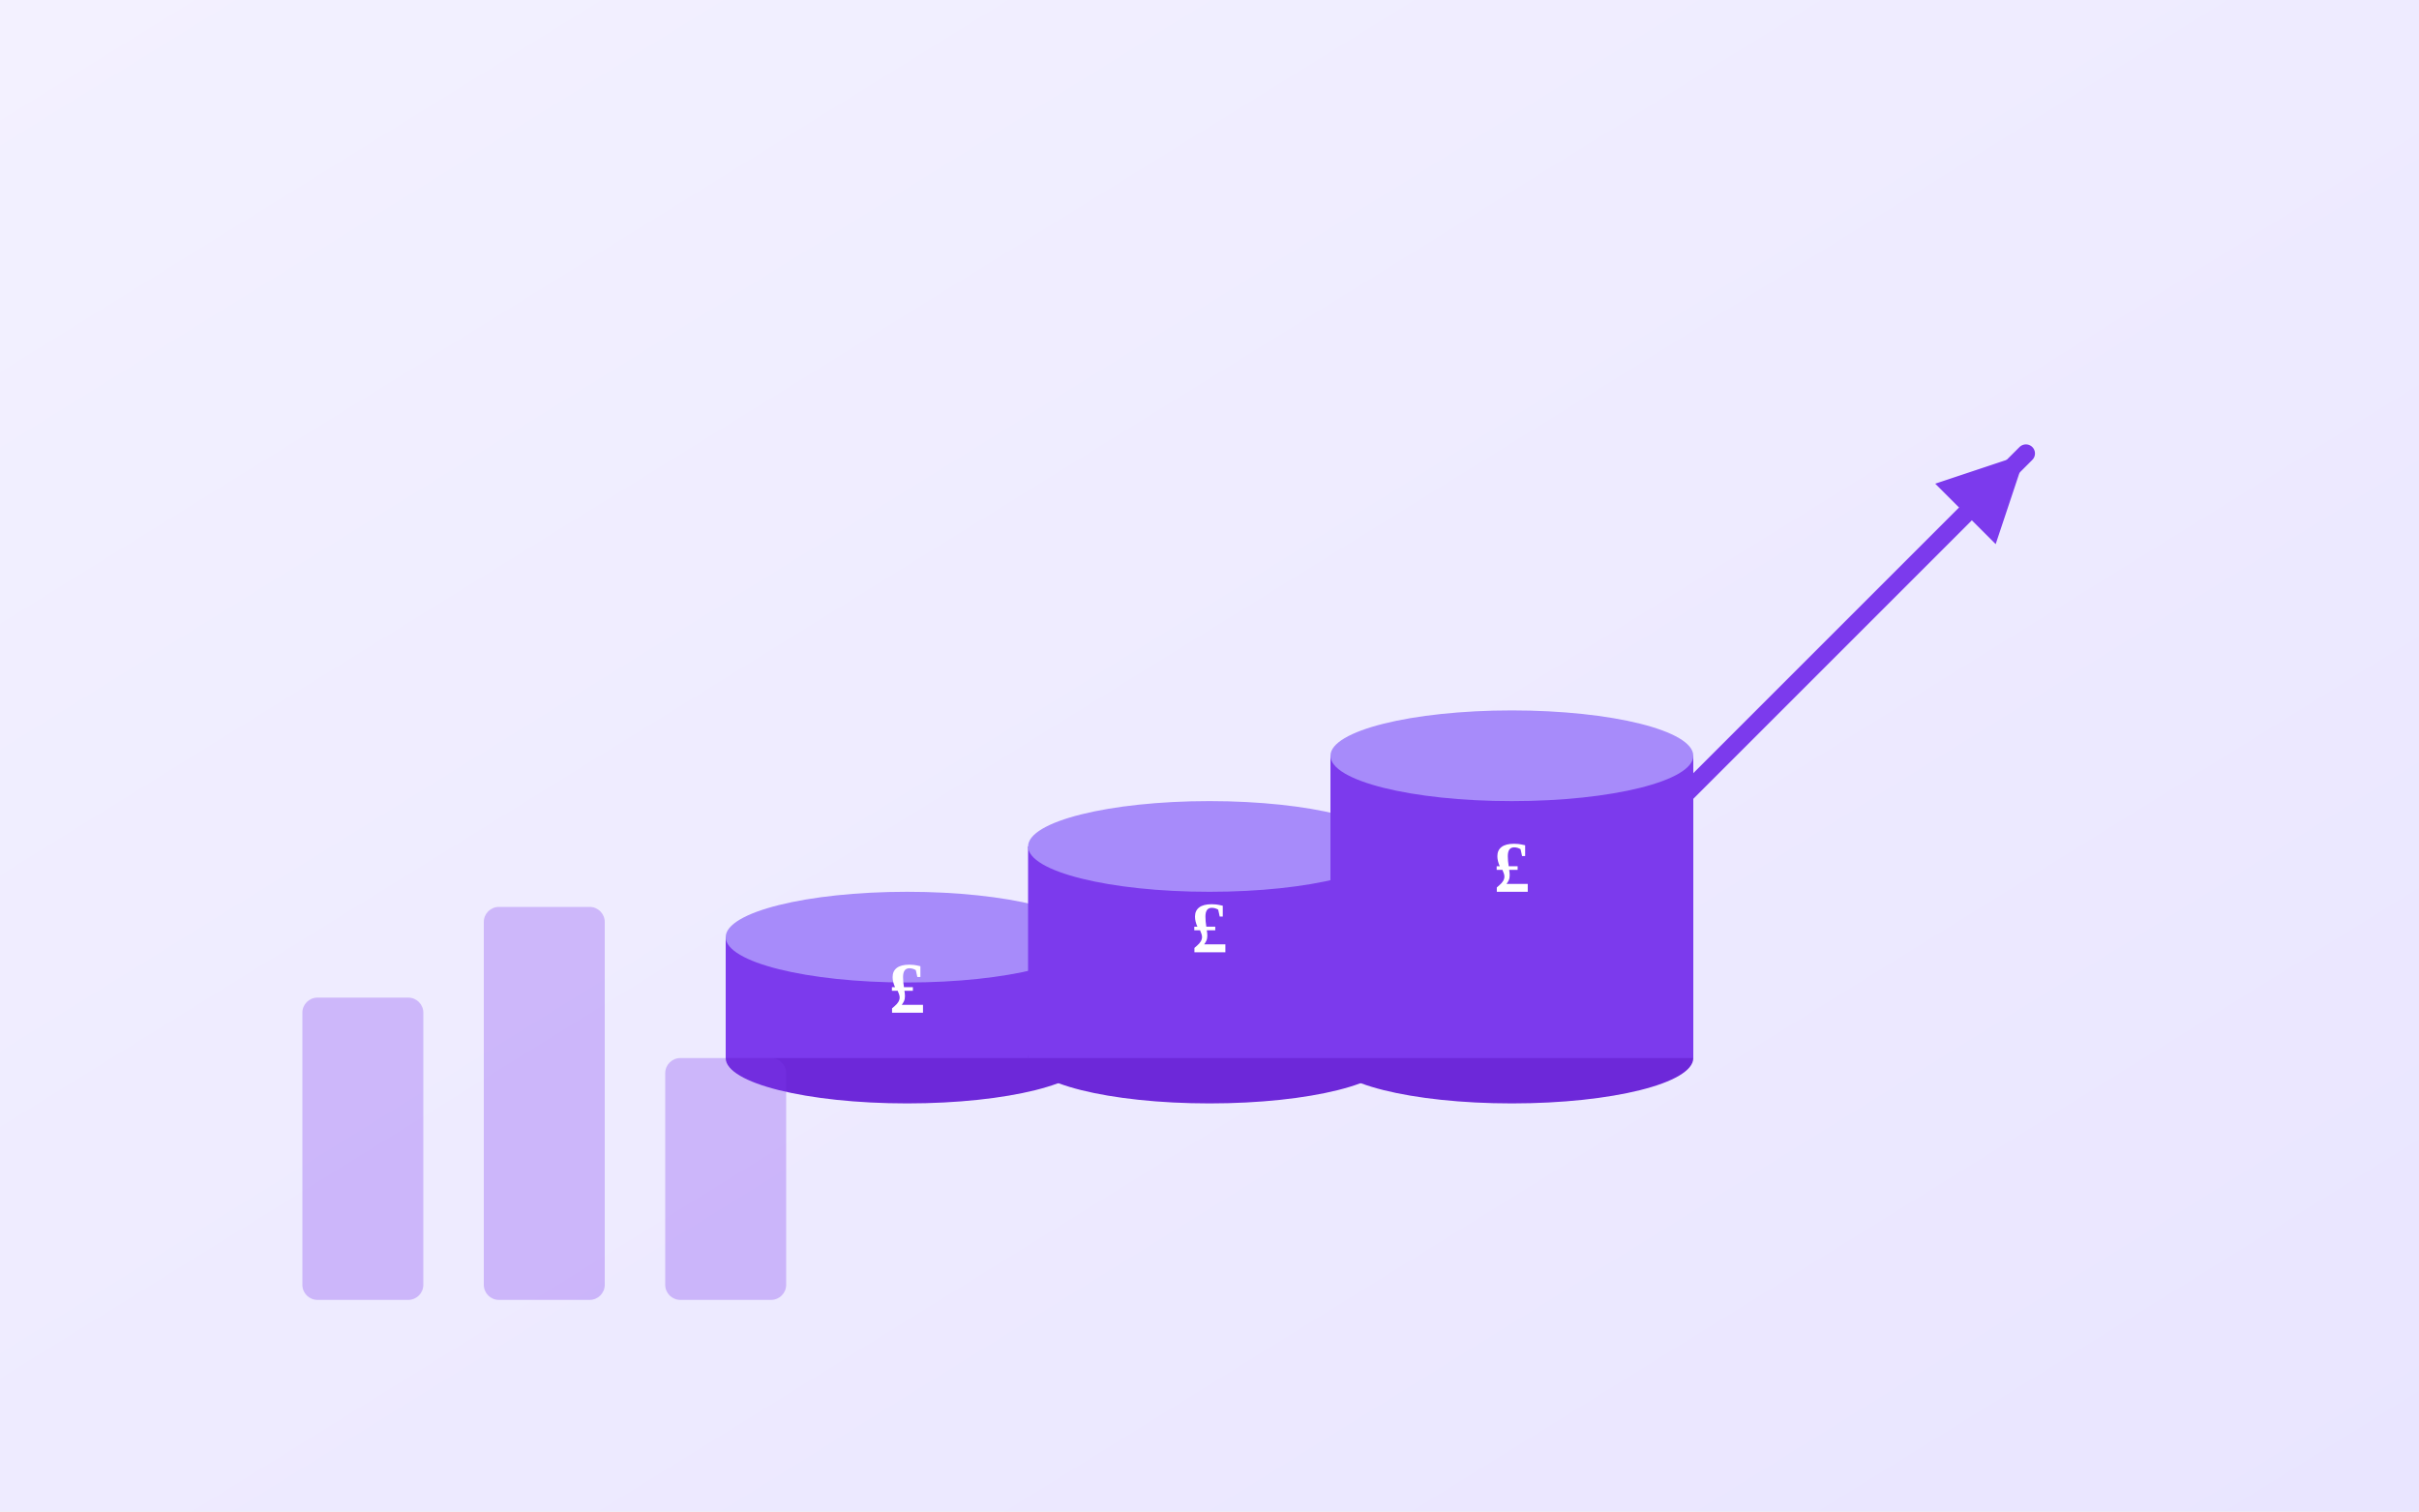
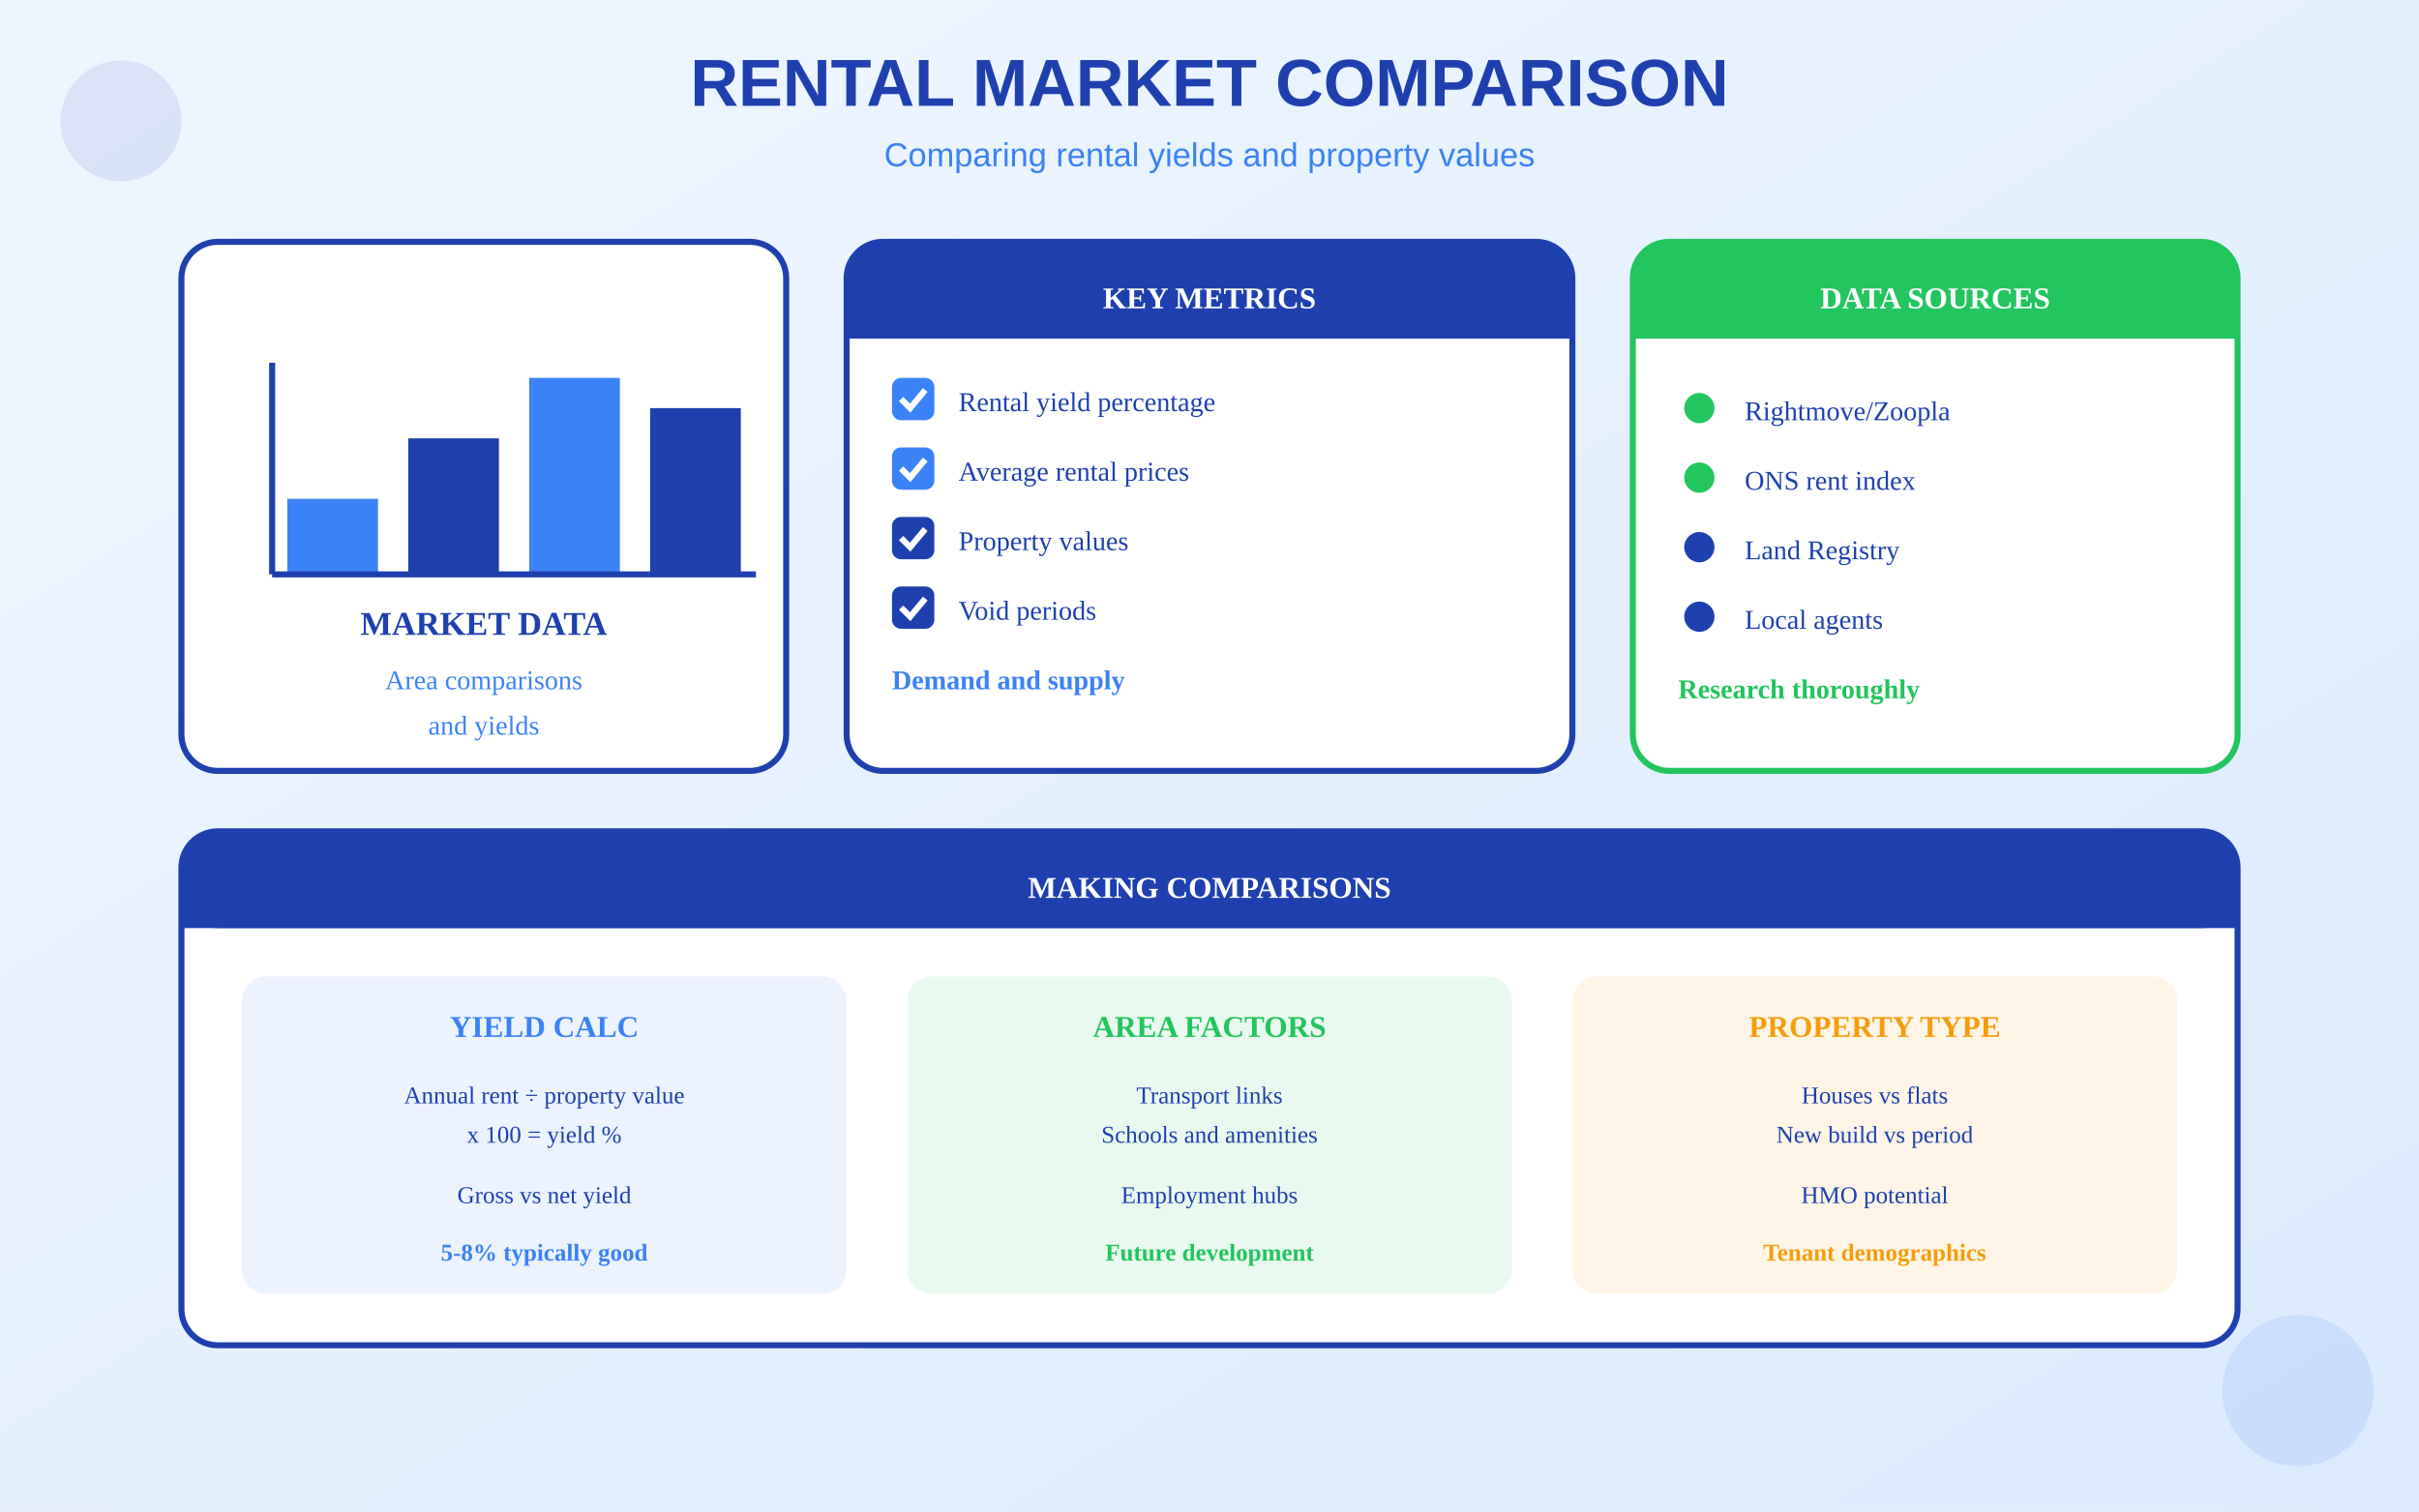
<svg xmlns="http://www.w3.org/2000/svg" viewBox="0 0 800 500">
  <defs>
    <linearGradient id="bgGrad" x1="0%" y1="0%" x2="100%" y2="100%">
-       <stop offset="0%" style="stop-color:#F3F1FF" />
-       <stop offset="100%" style="stop-color:#E9E5FF" />
+       <stop offset="0%" style="stop-color:#EFF6FF" />
+       <stop offset="100%" style="stop-color:#DBEAFE" />
    </linearGradient>
  </defs>
  <rect width="800" height="500" fill="url(#bgGrad)" />
-   <g transform="translate(300, 150)">
-     <ellipse cx="0" cy="200" rx="60" ry="15" fill="#6D28D9" />
-     <rect x="-60" y="160" width="120" height="40" fill="#7C3AED" />
-     <ellipse cx="0" cy="160" rx="60" ry="15" fill="#A78BFA" />
-     <text x="0" y="185" text-anchor="middle" fill="white" font-size="24" font-weight="bold">£</text>
-     <ellipse cx="100" cy="200" rx="60" ry="15" fill="#6D28D9" />
-     <rect x="40" y="130" width="120" height="70" fill="#7C3AED" />
-     <ellipse cx="100" cy="130" rx="60" ry="15" fill="#A78BFA" />
-     <text x="100" y="165" text-anchor="middle" fill="white" font-size="24" font-weight="bold">£</text>
-     <ellipse cx="200" cy="200" rx="60" ry="15" fill="#6D28D9" />
-     <rect x="140" y="100" width="120" height="100" fill="#7C3AED" />
-     <ellipse cx="200" cy="100" rx="60" ry="15" fill="#A78BFA" />
-     <text x="200" y="145" text-anchor="middle" fill="white" font-size="24" font-weight="bold">£</text>
+   <text x="400" y="35" text-anchor="middle" fill="#1E40AF" font-size="22" font-weight="bold" font-family="Arial">RENTAL MARKET COMPARISON</text>
+   <text x="400" y="55" text-anchor="middle" fill="#3B82F6" font-size="11" font-family="Arial">Comparing rental yields and property values</text>
+   <g transform="translate(60, 80)">
+     <rect x="0" y="0" width="200" height="175" rx="12" fill="white" stroke="#1E40AF" stroke-width="2" />
+     <g transform="translate(25, 15)">
+       <rect x="10" y="70" width="30" height="25" fill="#3B82F6" />
+       <rect x="50" y="50" width="30" height="45" fill="#1E40AF" />
+       <rect x="90" y="30" width="30" height="65" fill="#3B82F6" />
+       <rect x="130" y="40" width="30" height="55" fill="#1E40AF" />
+       <line x1="5" y1="95" x2="165" y2="95" stroke="#1E40AF" stroke-width="2" />
+       <line x1="5" y1="25" x2="5" y2="95" stroke="#1E40AF" stroke-width="2" />
+     </g>
+     <text x="100" y="130" text-anchor="middle" fill="#1E40AF" font-size="11" font-weight="bold">MARKET DATA</text>
+     <text x="100" y="148" text-anchor="middle" fill="#3B82F6" font-size="9">Area comparisons</text>
+     <text x="100" y="163" text-anchor="middle" fill="#3B82F6" font-size="9">and yields</text>
  </g>
-   <g transform="translate(550, 120)">
-     <line x1="0" y1="150" x2="120" y2="30" stroke="#7C3AED" stroke-width="6" stroke-linecap="round" />
-     <polygon points="120,30 90,40 110,60" fill="#7C3AED" />
+   <g transform="translate(280, 80)">
+     <rect x="0" y="0" width="240" height="175" rx="12" fill="white" stroke="#1E40AF" stroke-width="2" />
+     <rect x="0" y="0" width="240" height="32" rx="12" fill="#1E40AF" />
+     <rect x="0" y="20" width="240" height="12" fill="#1E40AF" />
+     <text x="120" y="22" text-anchor="middle" fill="white" font-size="10" font-weight="bold">KEY METRICS</text>
+     <g transform="translate(15, 45)">
+       <rect x="0" y="0" width="14" height="14" rx="3" fill="#3B82F6" />
+       <path d="M3 7 L6 10 L11 4" stroke="white" stroke-width="2" fill="none" />
+       <text x="22" y="11" fill="#1E40AF" font-size="9">Rental yield percentage</text>
+     </g>
+     <g transform="translate(15, 68)">
+       <rect x="0" y="0" width="14" height="14" rx="3" fill="#3B82F6" />
+       <path d="M3 7 L6 10 L11 4" stroke="white" stroke-width="2" fill="none" />
+       <text x="22" y="11" fill="#1E40AF" font-size="9">Average rental prices</text>
+     </g>
+     <g transform="translate(15, 91)">
+       <rect x="0" y="0" width="14" height="14" rx="3" fill="#1E40AF" />
+       <path d="M3 7 L6 10 L11 4" stroke="white" stroke-width="2" fill="none" />
+       <text x="22" y="11" fill="#1E40AF" font-size="9">Property values</text>
+     </g>
+     <g transform="translate(15, 114)">
+       <rect x="0" y="0" width="14" height="14" rx="3" fill="#1E40AF" />
+       <path d="M3 7 L6 10 L11 4" stroke="white" stroke-width="2" fill="none" />
+       <text x="22" y="11" fill="#1E40AF" font-size="9">Void periods</text>
+     </g>
+     <g transform="translate(15, 137)">
+       <text x="0" y="11" fill="#3B82F6" font-size="9" font-weight="bold">Demand and supply</text>
+     </g>
  </g>
-   <g transform="translate(100, 250)" opacity="0.3">
-     <rect x="0" y="80" width="40" height="100" rx="5" fill="#7C3AED" />
-     <rect x="60" y="50" width="40" height="130" rx="5" fill="#7C3AED" />
-     <rect x="120" y="100" width="40" height="80" rx="5" fill="#7C3AED" />
+   <g transform="translate(540, 80)">
+     <rect x="0" y="0" width="200" height="175" rx="12" fill="white" stroke="#22C55E" stroke-width="2" />
+     <rect x="0" y="0" width="200" height="32" rx="12" fill="#22C55E" />
+     <rect x="0" y="20" width="200" height="12" fill="#22C55E" />
+     <text x="100" y="22" text-anchor="middle" fill="white" font-size="10" font-weight="bold">DATA SOURCES</text>
+     <g transform="translate(15, 48)">
+       <circle cx="7" cy="7" r="5" fill="#22C55E" />
+       <text x="22" y="11" fill="#1E40AF" font-size="9">Rightmove/Zoopla</text>
+     </g>
+     <g transform="translate(15, 71)">
+       <circle cx="7" cy="7" r="5" fill="#22C55E" />
+       <text x="22" y="11" fill="#1E40AF" font-size="9">ONS rent index</text>
+     </g>
+     <g transform="translate(15, 94)">
+       <circle cx="7" cy="7" r="5" fill="#1E40AF" />
+       <text x="22" y="11" fill="#1E40AF" font-size="9">Land Registry</text>
+     </g>
+     <g transform="translate(15, 117)">
+       <circle cx="7" cy="7" r="5" fill="#1E40AF" />
+       <text x="22" y="11" fill="#1E40AF" font-size="9">Local agents</text>
+     </g>
+     <g transform="translate(15, 140)">
+       <text x="0" y="11" fill="#22C55E" font-size="9" font-weight="bold">Research thoroughly</text>
+     </g>
  </g>
+   <g transform="translate(60, 275)">
+     <rect x="0" y="0" width="680" height="170" rx="12" fill="white" stroke="#1E40AF" stroke-width="2" />
+     <rect x="0" y="0" width="680" height="32" rx="12" fill="#1E40AF" />
+     <rect x="0" y="20" width="680" height="12" fill="#1E40AF" />
+     <text x="340" y="22" text-anchor="middle" fill="white" font-size="10" font-weight="bold">MAKING COMPARISONS</text>
+     <g transform="translate(20, 48)">
+       <rect x="0" y="0" width="200" height="105" rx="8" fill="#3B82F6" opacity="0.1" />
+       <text x="100" y="20" text-anchor="middle" fill="#3B82F6" font-size="10" font-weight="bold">YIELD CALC</text>
+       <text x="100" y="42" text-anchor="middle" fill="#1E40AF" font-size="8">Annual rent ÷ property value</text>
+       <text x="100" y="55" text-anchor="middle" fill="#1E40AF" font-size="8">x 100 = yield %</text>
+       <text x="100" y="75" text-anchor="middle" fill="#1E40AF" font-size="8">Gross vs net yield</text>
+       <text x="100" y="94" text-anchor="middle" fill="#3B82F6" font-size="8" font-weight="bold">5-8% typically good</text>
+     </g>
+     <g transform="translate(240, 48)">
+       <rect x="0" y="0" width="200" height="105" rx="8" fill="#22C55E" opacity="0.1" />
+       <text x="100" y="20" text-anchor="middle" fill="#22C55E" font-size="10" font-weight="bold">AREA FACTORS</text>
+       <text x="100" y="42" text-anchor="middle" fill="#1E40AF" font-size="8">Transport links</text>
+       <text x="100" y="55" text-anchor="middle" fill="#1E40AF" font-size="8">Schools and amenities</text>
+       <text x="100" y="75" text-anchor="middle" fill="#1E40AF" font-size="8">Employment hubs</text>
+       <text x="100" y="94" text-anchor="middle" fill="#22C55E" font-size="8" font-weight="bold">Future development</text>
+     </g>
+     <g transform="translate(460, 48)">
+       <rect x="0" y="0" width="200" height="105" rx="8" fill="#F59E0B" opacity="0.1" />
+       <text x="100" y="20" text-anchor="middle" fill="#F59E0B" font-size="10" font-weight="bold">PROPERTY TYPE</text>
+       <text x="100" y="42" text-anchor="middle" fill="#1E40AF" font-size="8">Houses vs flats</text>
+       <text x="100" y="55" text-anchor="middle" fill="#1E40AF" font-size="8">New build vs period</text>
+       <text x="100" y="75" text-anchor="middle" fill="#1E40AF" font-size="8">HMO potential</text>
+       <text x="100" y="94" text-anchor="middle" fill="#F59E0B" font-size="8" font-weight="bold">Tenant demographics</text>
+     </g>
+   </g>
+   <circle cx="40" cy="40" r="20" fill="#1E40AF" opacity="0.1" />
+   <circle cx="760" cy="460" r="25" fill="#3B82F6" opacity="0.12" />
</svg>
